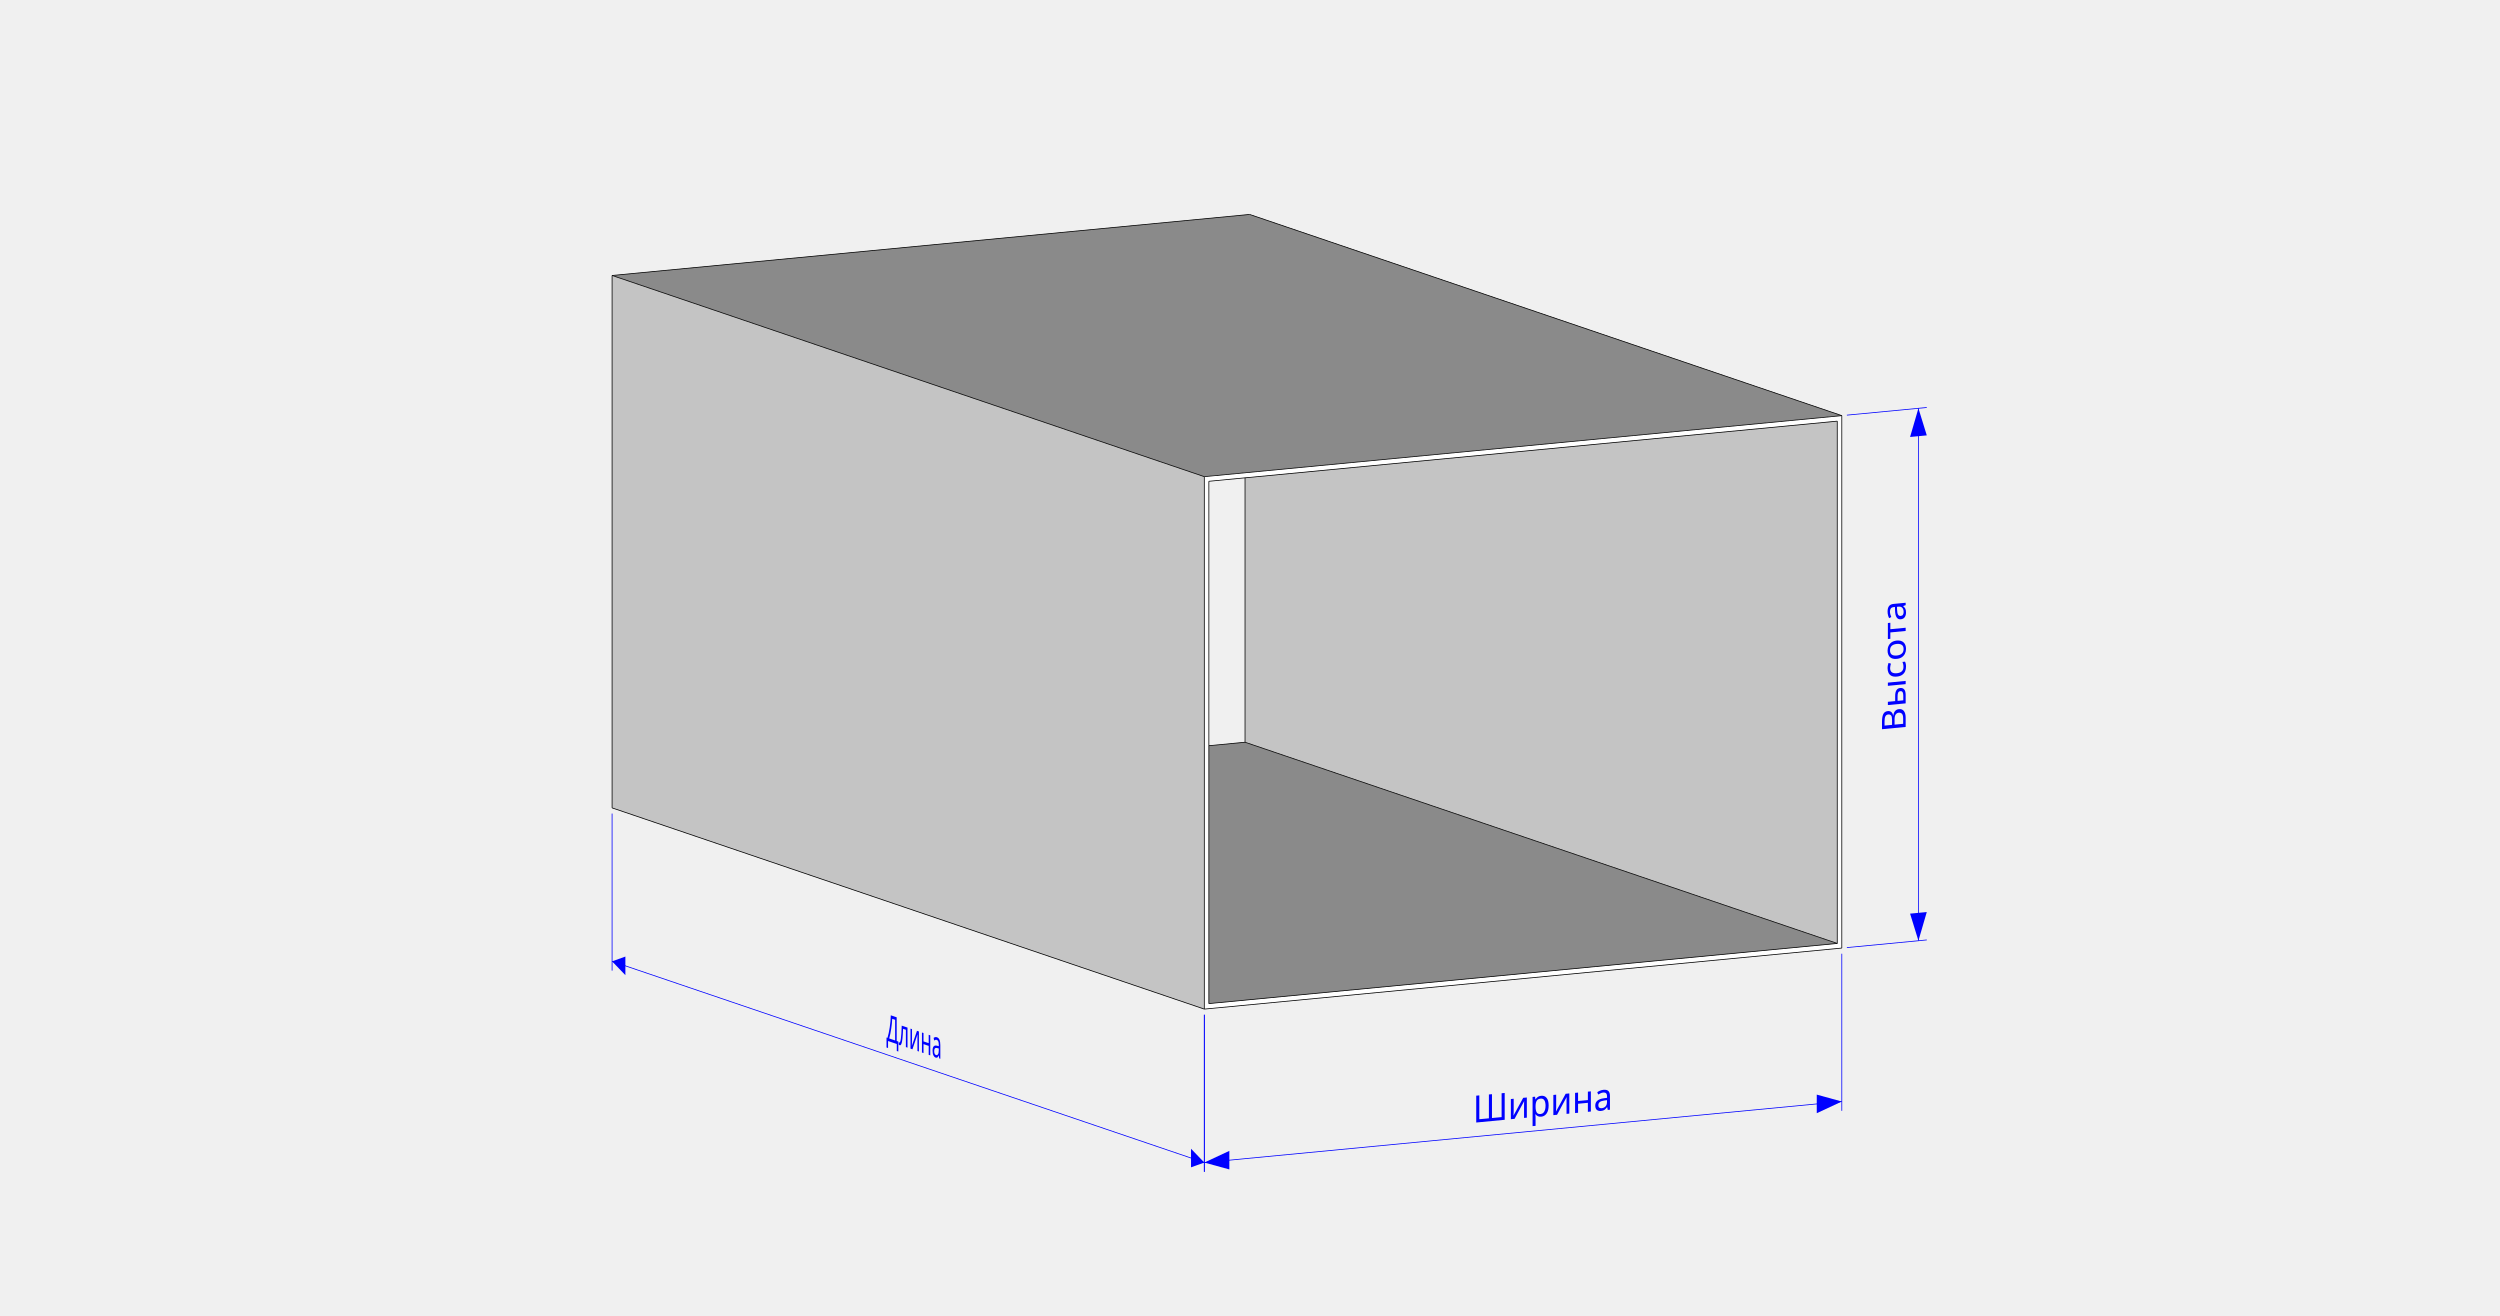
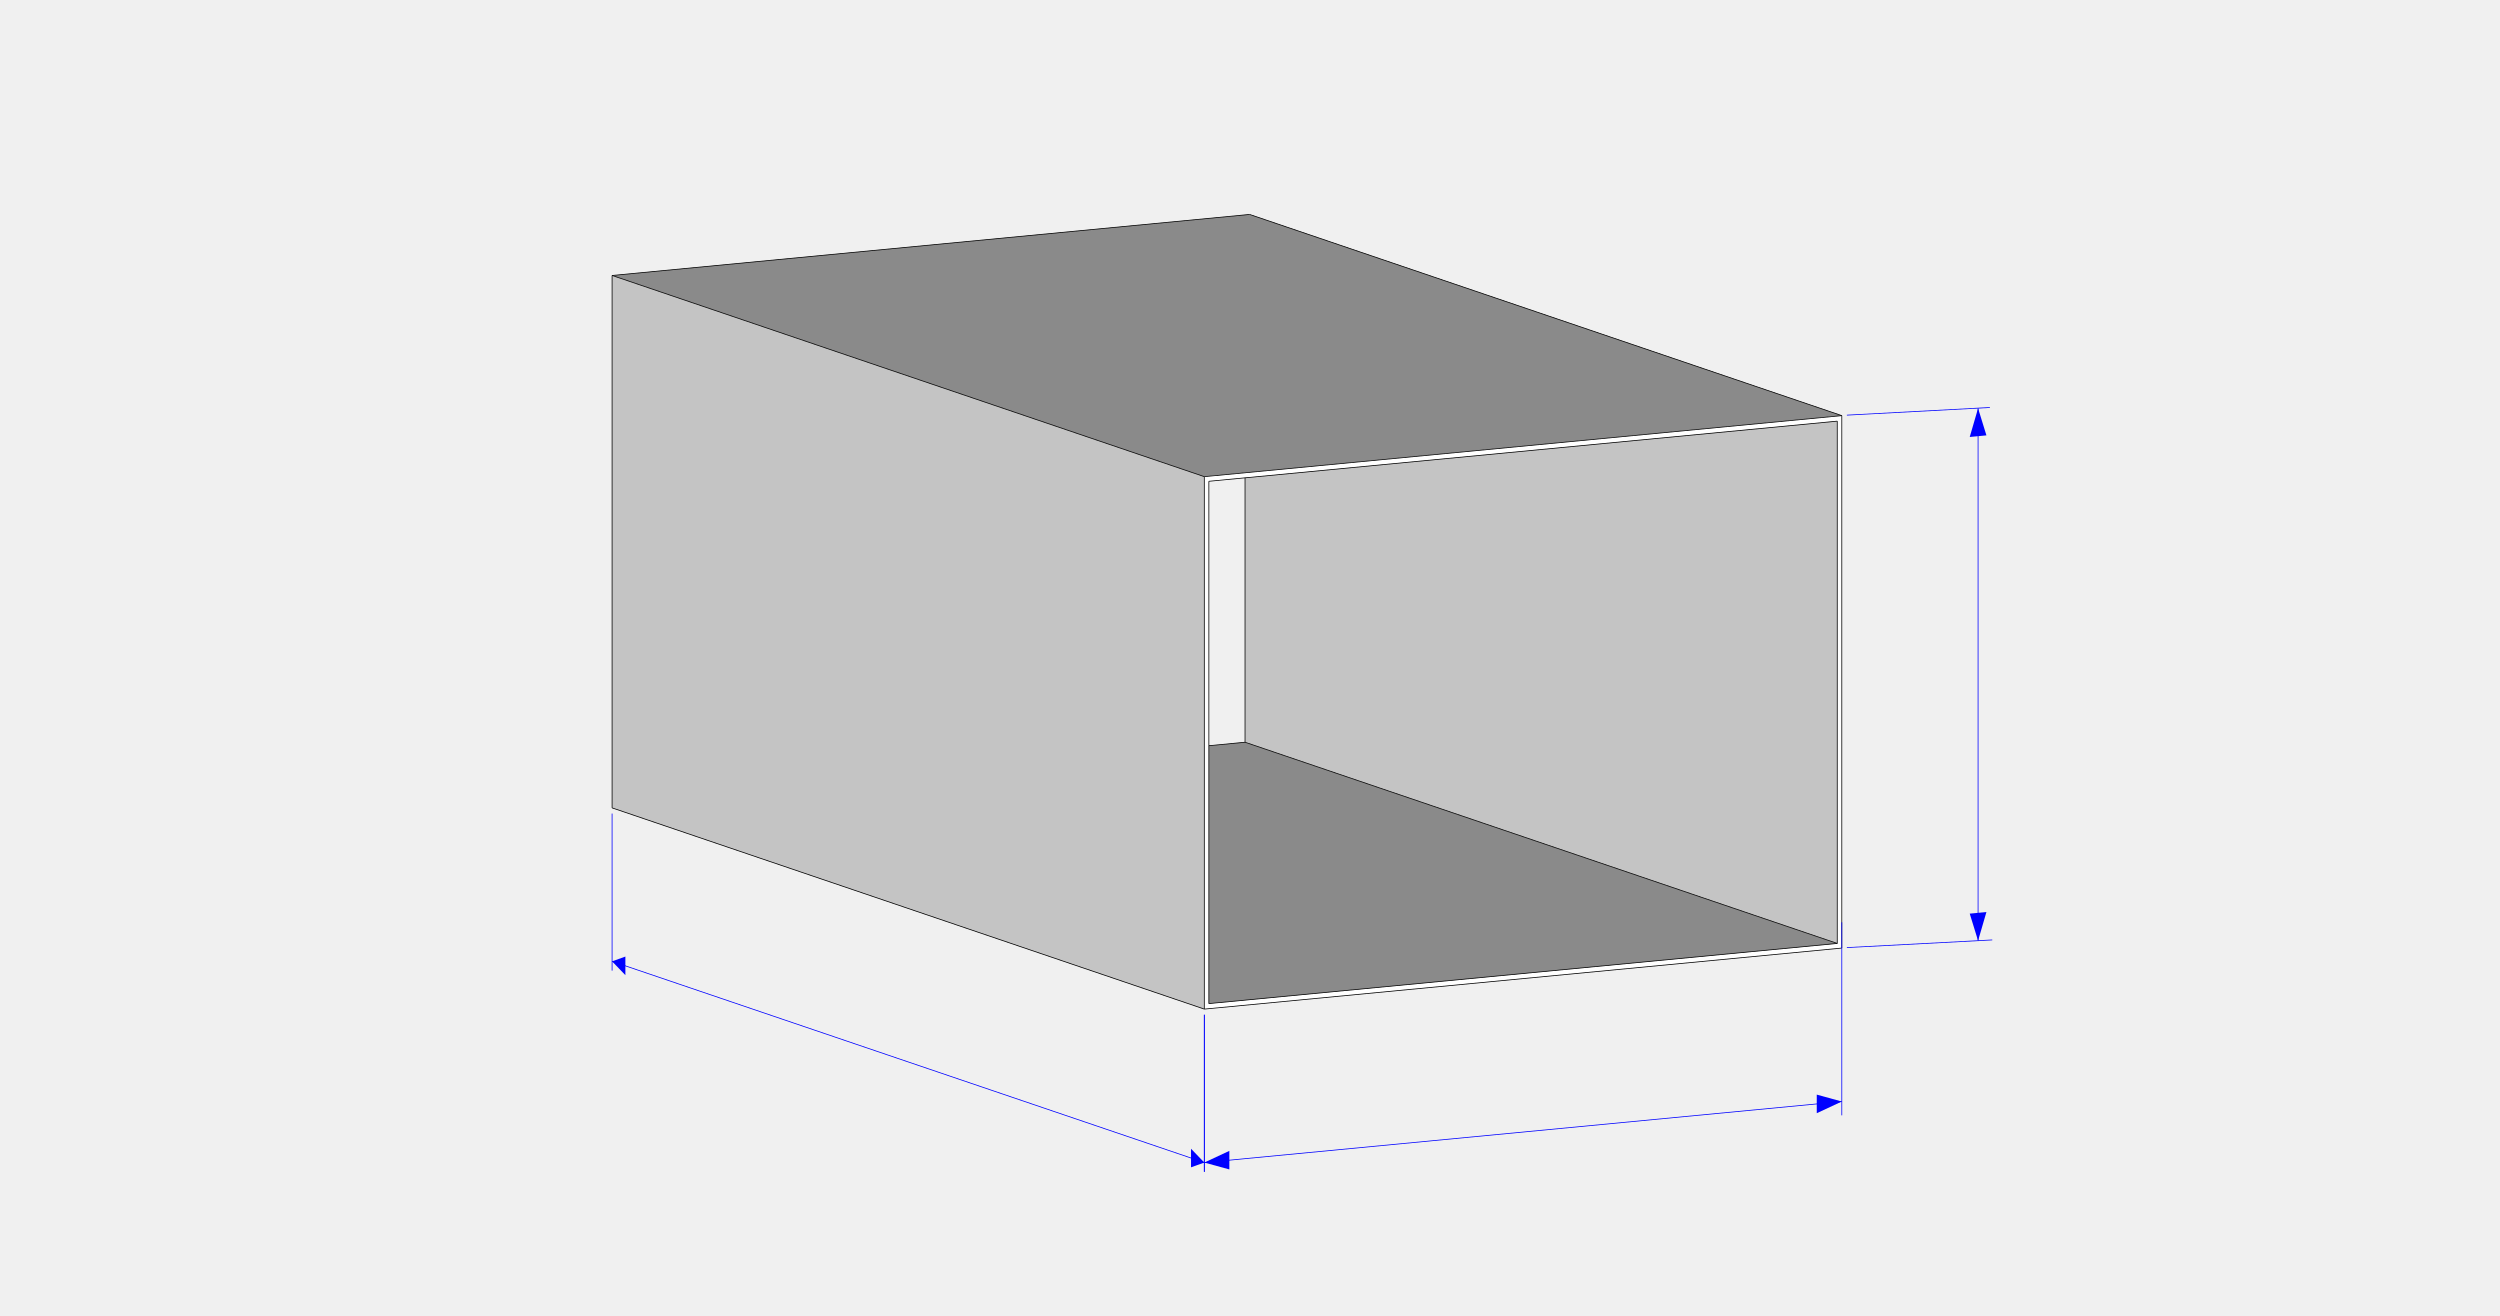
<svg xmlns="http://www.w3.org/2000/svg" viewBox="0 0 1398.667 736" height="736" width="1398.667" xml:space="preserve" id="svg2" version="1.1">
  <defs id="defs6" />
  <g transform="matrix(1.333333,0,0,-1.333333,0,736)" id="g10">
    <g id="g12">
      <path id="path14" style="fill:#8a8a8a;fill-opacity:1;fill-rule:nonzero;stroke:none" d="M 256.831,436.415 524.324,462.023 772.82,377.602 505.327,351.993 Z" />
    </g>
    <g id="g16">
      <path id="path18" style="fill:#c4c4c4;fill-opacity:1;fill-rule:nonzero;stroke:none" d="m 256.831,213.005 v 223.41 l 248.496,-84.422 v -223.41 z" />
    </g>
    <g id="g20">
      <path id="path22" style="fill:#ffffff;fill-opacity:1;fill-rule:nonzero;stroke:none" d="M 772.82,377.602 V 154.192 L 505.327,128.583 v 223.41 z m -1.911,-221.465 v 219.154 l -248.496,-23.79 -15.175,-1.452 V 239.105 130.894 Z" />
    </g>
    <g id="g24">
      <path id="path26" style="fill:#8a8a8a;fill-opacity:1;fill-rule:nonzero;stroke:none" d="m 507.238,239.105 15.175,1.453 248.496,-84.421 -263.671,-25.243 z" />
    </g>
    <g id="g28">
      <path id="path30" style="fill:#c4c4c4;fill-opacity:1;fill-rule:nonzero;stroke:none" d="m 522.413,240.558 v 110.943 l 248.496,23.79 V 156.137 Z" />
    </g>
    <g id="g32">
      <path id="path34" style="fill:none;stroke:#000000;stroke-width:0.322;stroke-linecap:butt;stroke-linejoin:miter;stroke-miterlimit:10;stroke-dasharray:none;stroke-opacity:1" d="m 256.831,436.415 267.493,25.608" />
    </g>
    <g id="g36">
      <path id="path38" style="fill:none;stroke:#000000;stroke-width:0.322;stroke-linecap:butt;stroke-linejoin:miter;stroke-miterlimit:10;stroke-dasharray:none;stroke-opacity:1" d="m 507.238,239.105 15.175,1.453" />
    </g>
    <g id="g40">
      <path id="path42" style="fill:none;stroke:#000000;stroke-width:0.322;stroke-linecap:butt;stroke-linejoin:miter;stroke-miterlimit:10;stroke-dasharray:none;stroke-opacity:1" d="m 256.831,213.005 v 223.41" />
    </g>
    <g id="g44">
      <path id="path46" style="fill:none;stroke:#000000;stroke-width:0.322;stroke-linecap:butt;stroke-linejoin:miter;stroke-miterlimit:10;stroke-dasharray:none;stroke-opacity:1" d="M 522.413,240.558 V 351.501" />
    </g>
    <g id="g48">
      <path id="path50" style="fill:none;stroke:#000000;stroke-width:0.322;stroke-linecap:butt;stroke-linejoin:miter;stroke-miterlimit:10;stroke-dasharray:none;stroke-opacity:1" d="M 522.413,240.558 770.909,156.137" />
    </g>
    <g id="g52">
      <path id="path54" style="fill:none;stroke:#000000;stroke-width:0.322;stroke-linecap:butt;stroke-linejoin:miter;stroke-miterlimit:10;stroke-dasharray:none;stroke-opacity:1" d="M 770.909,156.137 V 375.291" />
    </g>
    <g id="g56">
      <path id="path58" style="fill:none;stroke:#000000;stroke-width:0.322;stroke-linecap:butt;stroke-linejoin:miter;stroke-miterlimit:10;stroke-dasharray:none;stroke-opacity:1" d="m 507.238,130.894 263.671,25.243" />
    </g>
    <g id="g60">
      <path id="path62" style="fill:none;stroke:#000000;stroke-width:0.322;stroke-linecap:butt;stroke-linejoin:miter;stroke-miterlimit:10;stroke-dasharray:none;stroke-opacity:1" d="M 524.324,462.023 772.82,377.602" />
    </g>
    <g id="g64">
      <path id="path66" style="fill:none;stroke:#000000;stroke-width:0.322;stroke-linecap:butt;stroke-linejoin:miter;stroke-miterlimit:10;stroke-dasharray:none;stroke-opacity:1" d="M 772.82,377.602 V 154.192" />
    </g>
    <g id="g68">
      <path id="path70" style="fill:none;stroke:#000000;stroke-width:0.322;stroke-linecap:butt;stroke-linejoin:miter;stroke-miterlimit:10;stroke-dasharray:none;stroke-opacity:1" d="M 772.82,154.192 505.327,128.583" />
    </g>
    <g id="g72">
      <path id="path74" style="fill:none;stroke:#000000;stroke-width:0.322;stroke-linecap:butt;stroke-linejoin:miter;stroke-miterlimit:10;stroke-dasharray:none;stroke-opacity:1" d="M 256.831,213.005 505.327,128.583" />
    </g>
    <g id="g76">
      <path id="path78" style="fill:none;stroke:#000000;stroke-width:0.322;stroke-linecap:butt;stroke-linejoin:miter;stroke-miterlimit:10;stroke-dasharray:none;stroke-opacity:1" d="M 505.327,351.993 772.82,377.602" />
    </g>
    <g id="g80">
      <path id="path82" style="fill:none;stroke:#000000;stroke-width:0.322;stroke-linecap:butt;stroke-linejoin:miter;stroke-miterlimit:10;stroke-dasharray:none;stroke-opacity:1" d="M 256.831,436.415 505.327,351.993" />
    </g>
    <g id="g84">
      <path id="path86" style="fill:none;stroke:#000000;stroke-width:0.322;stroke-linecap:butt;stroke-linejoin:miter;stroke-miterlimit:10;stroke-dasharray:none;stroke-opacity:1" d="m 505.327,128.583 v 223.41" />
    </g>
    <g id="g88">
      <path id="path90" style="fill:none;stroke:#000000;stroke-width:0.322;stroke-linecap:butt;stroke-linejoin:miter;stroke-miterlimit:10;stroke-dasharray:none;stroke-opacity:1" d="M 770.909,375.291 522.413,351.501" />
    </g>
    <g id="g92">
      <path id="path94" style="fill:none;stroke:#000000;stroke-width:0.322;stroke-linecap:butt;stroke-linejoin:miter;stroke-miterlimit:10;stroke-dasharray:none;stroke-opacity:1" d="m 522.413,351.501 -15.175,-1.452" />
    </g>
    <g id="g96">
      <path id="path98" style="fill:none;stroke:#000000;stroke-width:0.322;stroke-linecap:butt;stroke-linejoin:miter;stroke-miterlimit:10;stroke-dasharray:none;stroke-opacity:1" d="M 507.238,350.049 V 239.105" />
    </g>
    <g id="g100">
      <path id="path102" style="fill:none;stroke:#000000;stroke-width:0.322;stroke-linecap:butt;stroke-linejoin:miter;stroke-miterlimit:10;stroke-dasharray:none;stroke-opacity:1" d="M 507.238,239.105 V 130.894" />
    </g>
    <g id="g104">
      <path id="path106" style="fill:none;stroke:#0001ff;stroke-width:0.322;stroke-linecap:butt;stroke-linejoin:miter;stroke-miterlimit:10;stroke-dasharray:none;stroke-opacity:1" d="M 256.831,210.633 V 144.718" />
    </g>
    <g id="g108">
      <path id="path110" style="fill:none;stroke:#0001ff;stroke-width:0.322;stroke-linecap:butt;stroke-linejoin:miter;stroke-miterlimit:10;stroke-dasharray:none;stroke-opacity:1" d="M 505.327,126.212 V 60.297" />
    </g>
    <g id="g112">
      <path id="path114" style="fill:none;stroke:#0001ff;stroke-width:0.322;stroke-linecap:butt;stroke-linejoin:miter;stroke-miterlimit:10;stroke-dasharray:none;stroke-opacity:1" d="M 256.831,148.618 505.327,64.196" />
    </g>
    <g id="g116">
      <path id="path118" style="fill:none;stroke:#0001ff;stroke-width:0.322;stroke-linecap:butt;stroke-linejoin:miter;stroke-miterlimit:10;stroke-dasharray:none;stroke-opacity:1" d="M 505.327,126.212 V 60.297" />
    </g>
    <g id="g120">
-       <path id="path122" style="fill:none;stroke:#0001ff;stroke-width:0.322;stroke-linecap:butt;stroke-linejoin:miter;stroke-miterlimit:10;stroke-dasharray:none;stroke-opacity:1" d="M 772.82,151.82 V 85.905" />
+       <path id="path122" style="fill:none;stroke:#0001ff;stroke-width:0.322;stroke-linecap:butt;stroke-linejoin:miter;stroke-miterlimit:10;stroke-dasharray:none;stroke-opacity:1" d="M 772.82,165 V 84" />
    </g>
    <g id="g124">
      <path id="path126" style="fill:none;stroke:#0001ff;stroke-width:0.322;stroke-linecap:butt;stroke-linejoin:miter;stroke-miterlimit:10;stroke-dasharray:none;stroke-opacity:1" d="M 505.327,64.196 772.82,89.805" />
    </g>
    <g id="g128">
-       <path id="path130" style="fill:none;stroke:#0001ff;stroke-width:0.322;stroke-linecap:butt;stroke-linejoin:miter;stroke-miterlimit:10;stroke-dasharray:none;stroke-opacity:1" d="m 774.949,377.806 33.525,3.209" />
+       <path id="path130" style="fill:none;stroke:#0001ff;stroke-width:0.322;stroke-linecap:butt;stroke-linejoin:miter;stroke-miterlimit:10;stroke-dasharray:none;stroke-opacity:1" d="m 774.949,377.806 60,3.209" />
    </g>
    <g id="g132">
-       <path id="path134" style="fill:none;stroke:#0001ff;stroke-width:0.322;stroke-linecap:butt;stroke-linejoin:miter;stroke-miterlimit:10;stroke-dasharray:none;stroke-opacity:1" d="m 774.949,154.396 33.525,3.209" />
+       <path id="path134" style="fill:none;stroke:#0001ff;stroke-width:0.322;stroke-linecap:butt;stroke-linejoin:miter;stroke-miterlimit:10;stroke-dasharray:none;stroke-opacity:1" d="m 774.949,154.396 61,3.209" />
    </g>
    <g id="g136">
-       <path id="path138" style="fill:none;stroke:#0001ff;stroke-width:0.322;stroke-linecap:butt;stroke-linejoin:miter;stroke-miterlimit:10;stroke-dasharray:none;stroke-opacity:1" d="M 804.972,380.68 V 157.27" />
+       <path id="path138" style="fill:none;stroke:#0001ff;stroke-width:0.322;stroke-linecap:butt;stroke-linejoin:miter;stroke-miterlimit:10;stroke-dasharray:none;stroke-opacity:1" d="M 830,380.68 V 157.27" />
    </g>
    <g id="g140">
      <path id="path142" style="fill:#0001ff;fill-opacity:1;fill-rule:nonzero;stroke:none" d="m 256.831,148.618 5.577,2.005 v -7.8 z" />
    </g>
    <g id="g144">
      <path id="path146" style="fill:#0001ff;fill-opacity:1;fill-rule:nonzero;stroke:none" d="m 505.327,64.196 -5.577,-2.005 v 7.8 z" />
    </g>
    <g id="g148">
      <path id="path150" style="fill:#0001ff;fill-opacity:1;fill-rule:nonzero;stroke:none" d="m 505.327,64.196 10.506,4.906 v -7.8 z" />
    </g>
    <g id="g152">
      <path id="path154" style="fill:#0001ff;fill-opacity:1;fill-rule:nonzero;stroke:none" d="M 772.82,89.805 762.314,84.899 V 92.699 Z" />
    </g>
    <g id="g156">
-       <path id="path158" style="fill:#0001ff;fill-opacity:1;fill-rule:nonzero;stroke:none" d="m 804.972,380.68 3.502,-11.364 -7.004,-0.671 z" />
+       <path id="path158" style="fill:#0001ff;fill-opacity:1;fill-rule:nonzero;stroke:none" d="m 830,380.68 3.502,-11.364 -7.004,-0.671 z" />
    </g>
    <g id="g160">
-       <path id="path162" style="fill:#0001ff;fill-opacity:1;fill-rule:nonzero;stroke:none" d="m 804.972,157.27 -3.502,11.364 7.004,0.67 z" />
+       <path id="path162" style="fill:#0001ff;fill-opacity:1;fill-rule:nonzero;stroke:none" d="m 830,157.27 -3.502,11.364 7.004,0.67 z" />
    </g>
    <g id="g164">
      <g transform="matrix(0.003658,-0.001243,0,0.007673,371.935,110.779)" id="g166">
        <g id="g168">
          <g transform="matrix(170.137,0,0,170.137,0,605.301)" id="g170">
            <text id="text174" style="font-variant:normal;font-weight:normal;font-size:12px;font-family:ISOCPEUR;-inkscape-font-specification:ISOCPEUR;writing-mode:lr-tb;fill:#0001ff;fill-opacity:1;fill-rule:nonzero;stroke:none" transform="scale(1,-1)">
-               <tspan id="tspan172" y="0" x="0 6.96 12.372 17.784 23.196">Длина</tspan>
+               <tspan id="tspan172" y="0" x="0 6.96 12.372 17.784 23.196" />
            </text>
          </g>
        </g>
      </g>
    </g>
    <g id="g176">
      <g transform="matrix(0.00689,6.6e-4,0,0.007673,618.062,76.2539)" id="g178">
        <g id="g180">
          <g transform="matrix(171.413,0,0,171.413,0,600.361)" id="g182">
            <text id="text186" style="font-variant:normal;font-weight:normal;font-size:12px;font-family:ISOCPEUR;-inkscape-font-specification:ISOCPEUR;writing-mode:lr-tb;fill:#0001ff;fill-opacity:1;fill-rule:nonzero;stroke:none" transform="scale(1,-1)">
-               <tspan id="tspan184" y="0" x="0 7.74 13.152 18.564 23.976 29.388">Ширина</tspan>
+               <tspan id="tspan184" y="0" x="0 7.74 13.152 18.564 23.976 29.388" />
            </text>
          </g>
        </g>
      </g>
    </g>
    <g id="g188">
      <g transform="matrix(0,0.007673,-0.00689,-6.6e-4,803.836,245.889)" id="g190">
        <g id="g192">
          <g transform="matrix(168.268,0,0,168.268,0,612.533)" id="g194">
            <text id="text198" style="font-variant:normal;font-weight:normal;font-size:12px;font-family:ISOCPEUR;-inkscape-font-specification:ISOCPEUR;writing-mode:lr-tb;fill:#0001ff;fill-opacity:1;fill-rule:nonzero;stroke:none" transform="scale(1,-1)">
-               <tspan id="tspan196" y="0" x="0 6.192 12.384 17.028 22.44 29.4">Высота</tspan>
+               <tspan id="tspan196" y="0" x="0 6.192 12.384 17.028 22.44 29.4" />
            </text>
          </g>
        </g>
      </g>
    </g>
  </g>
</svg>
